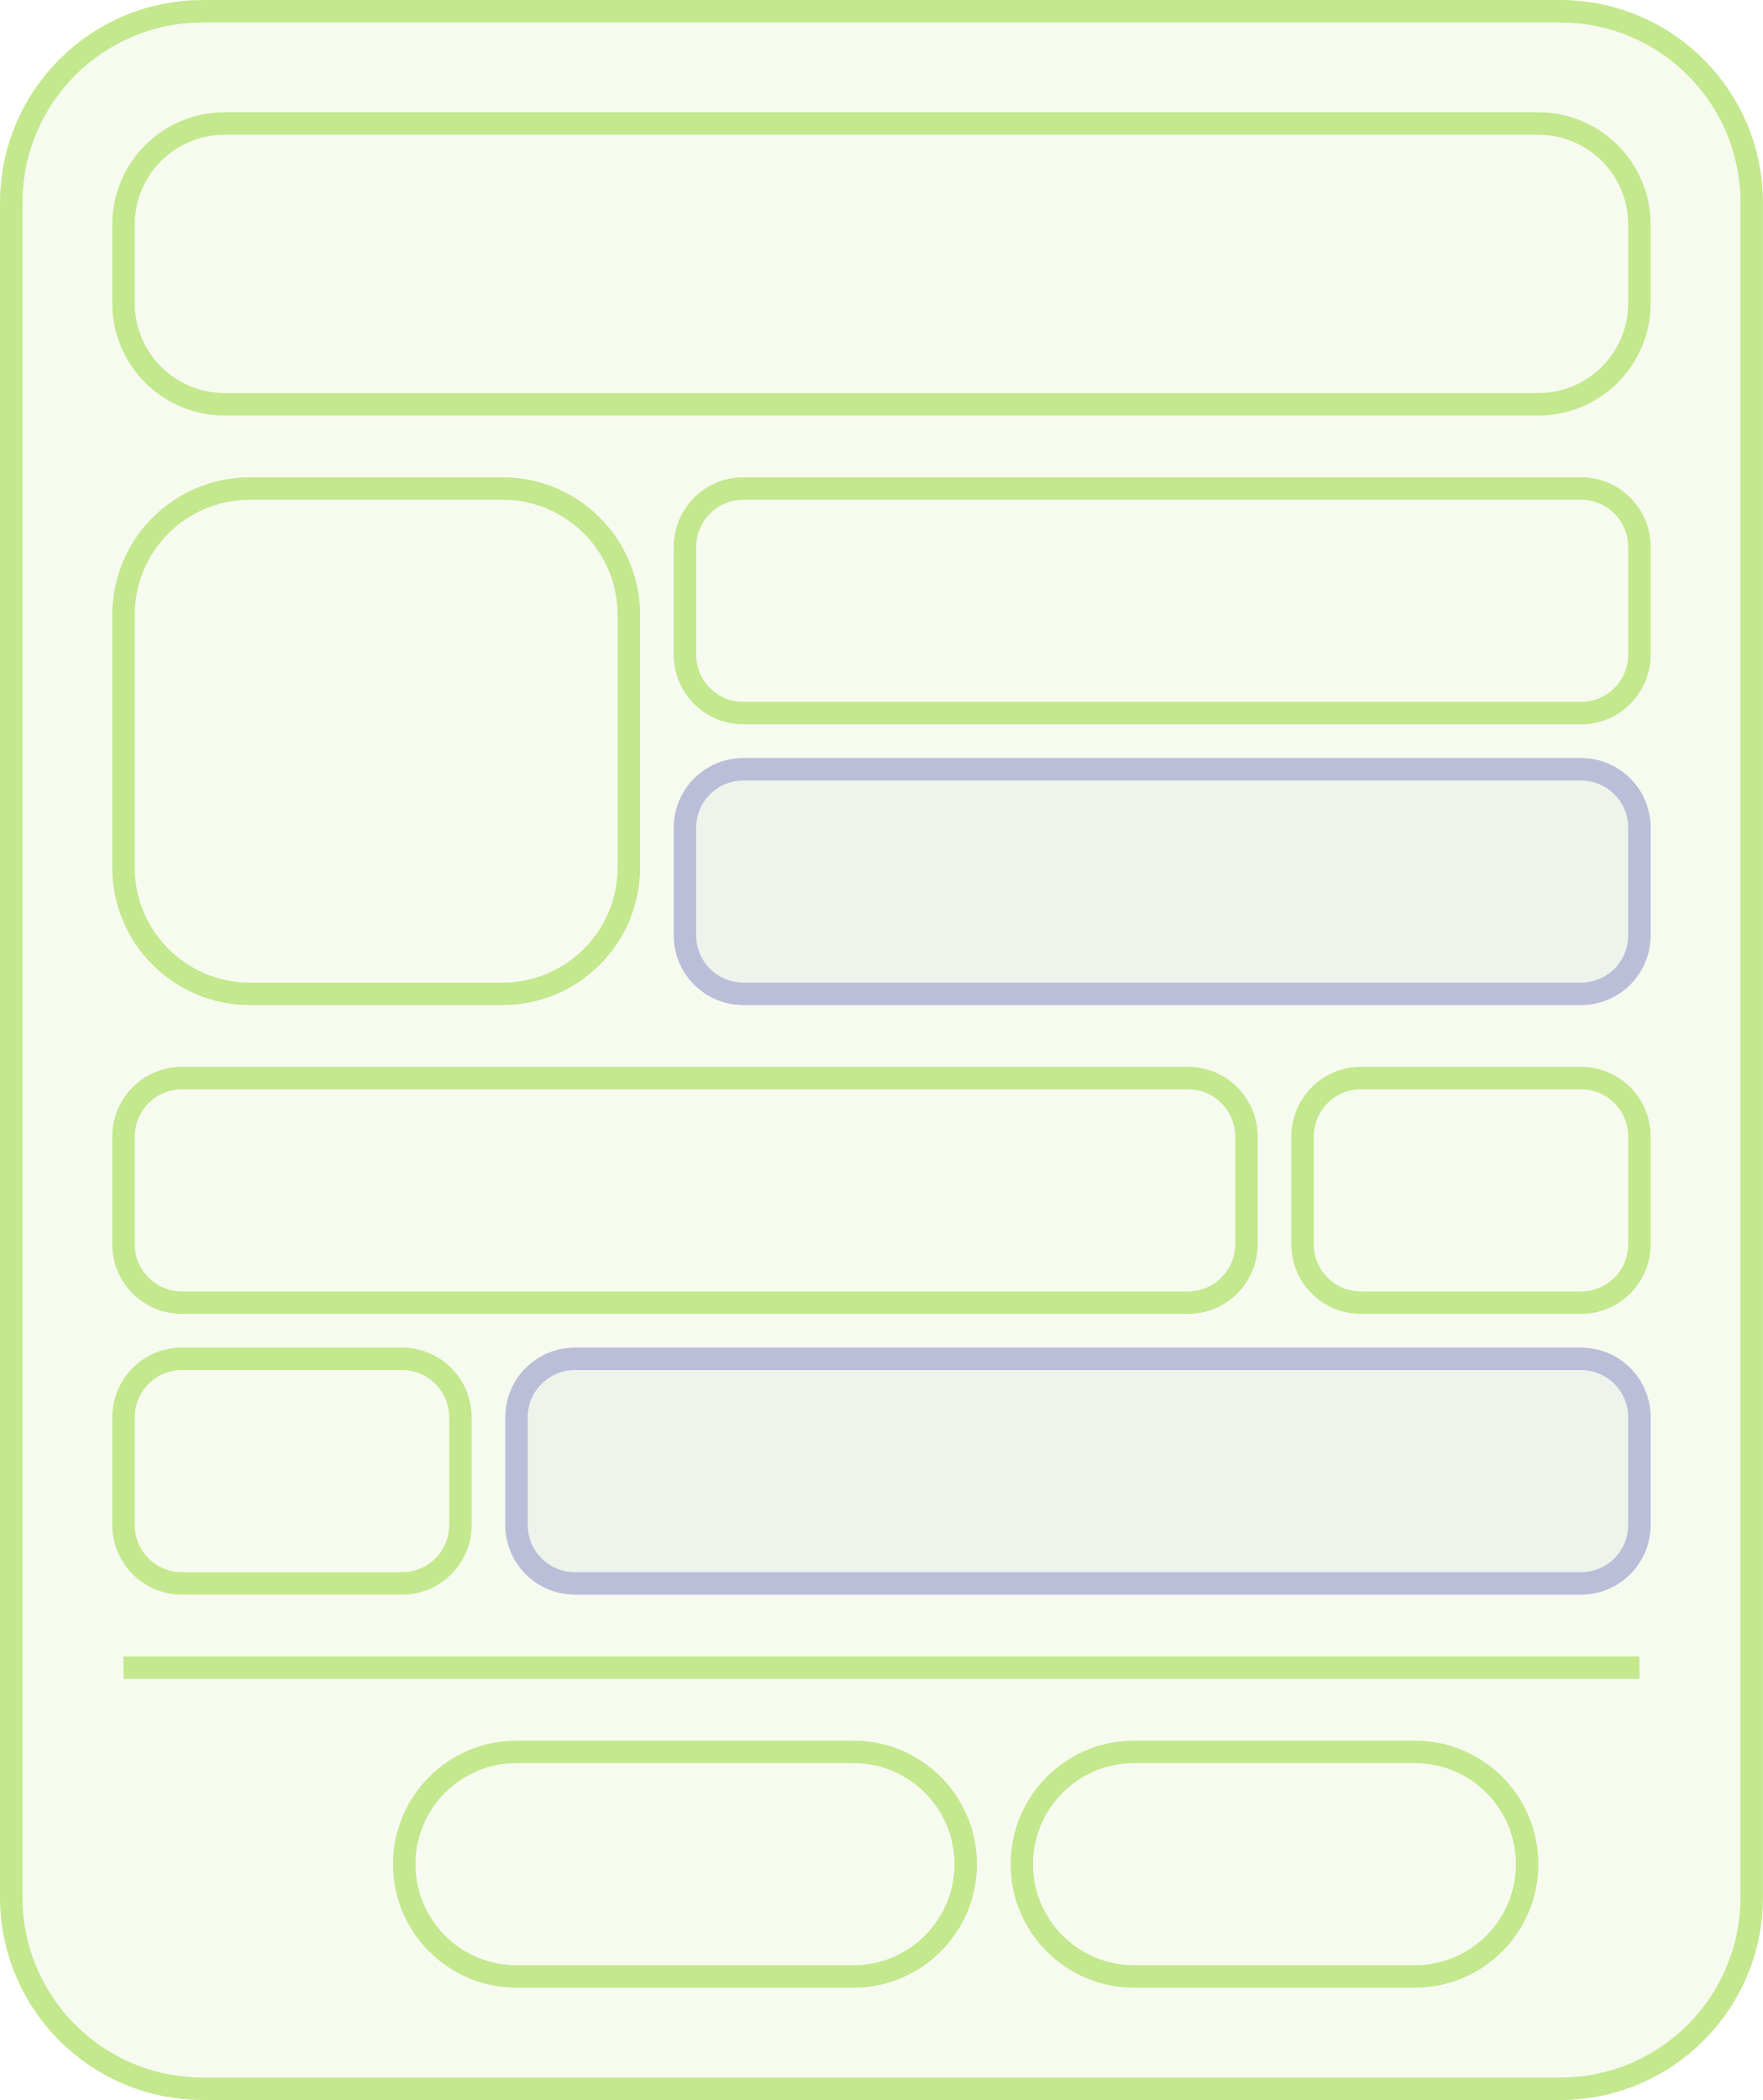
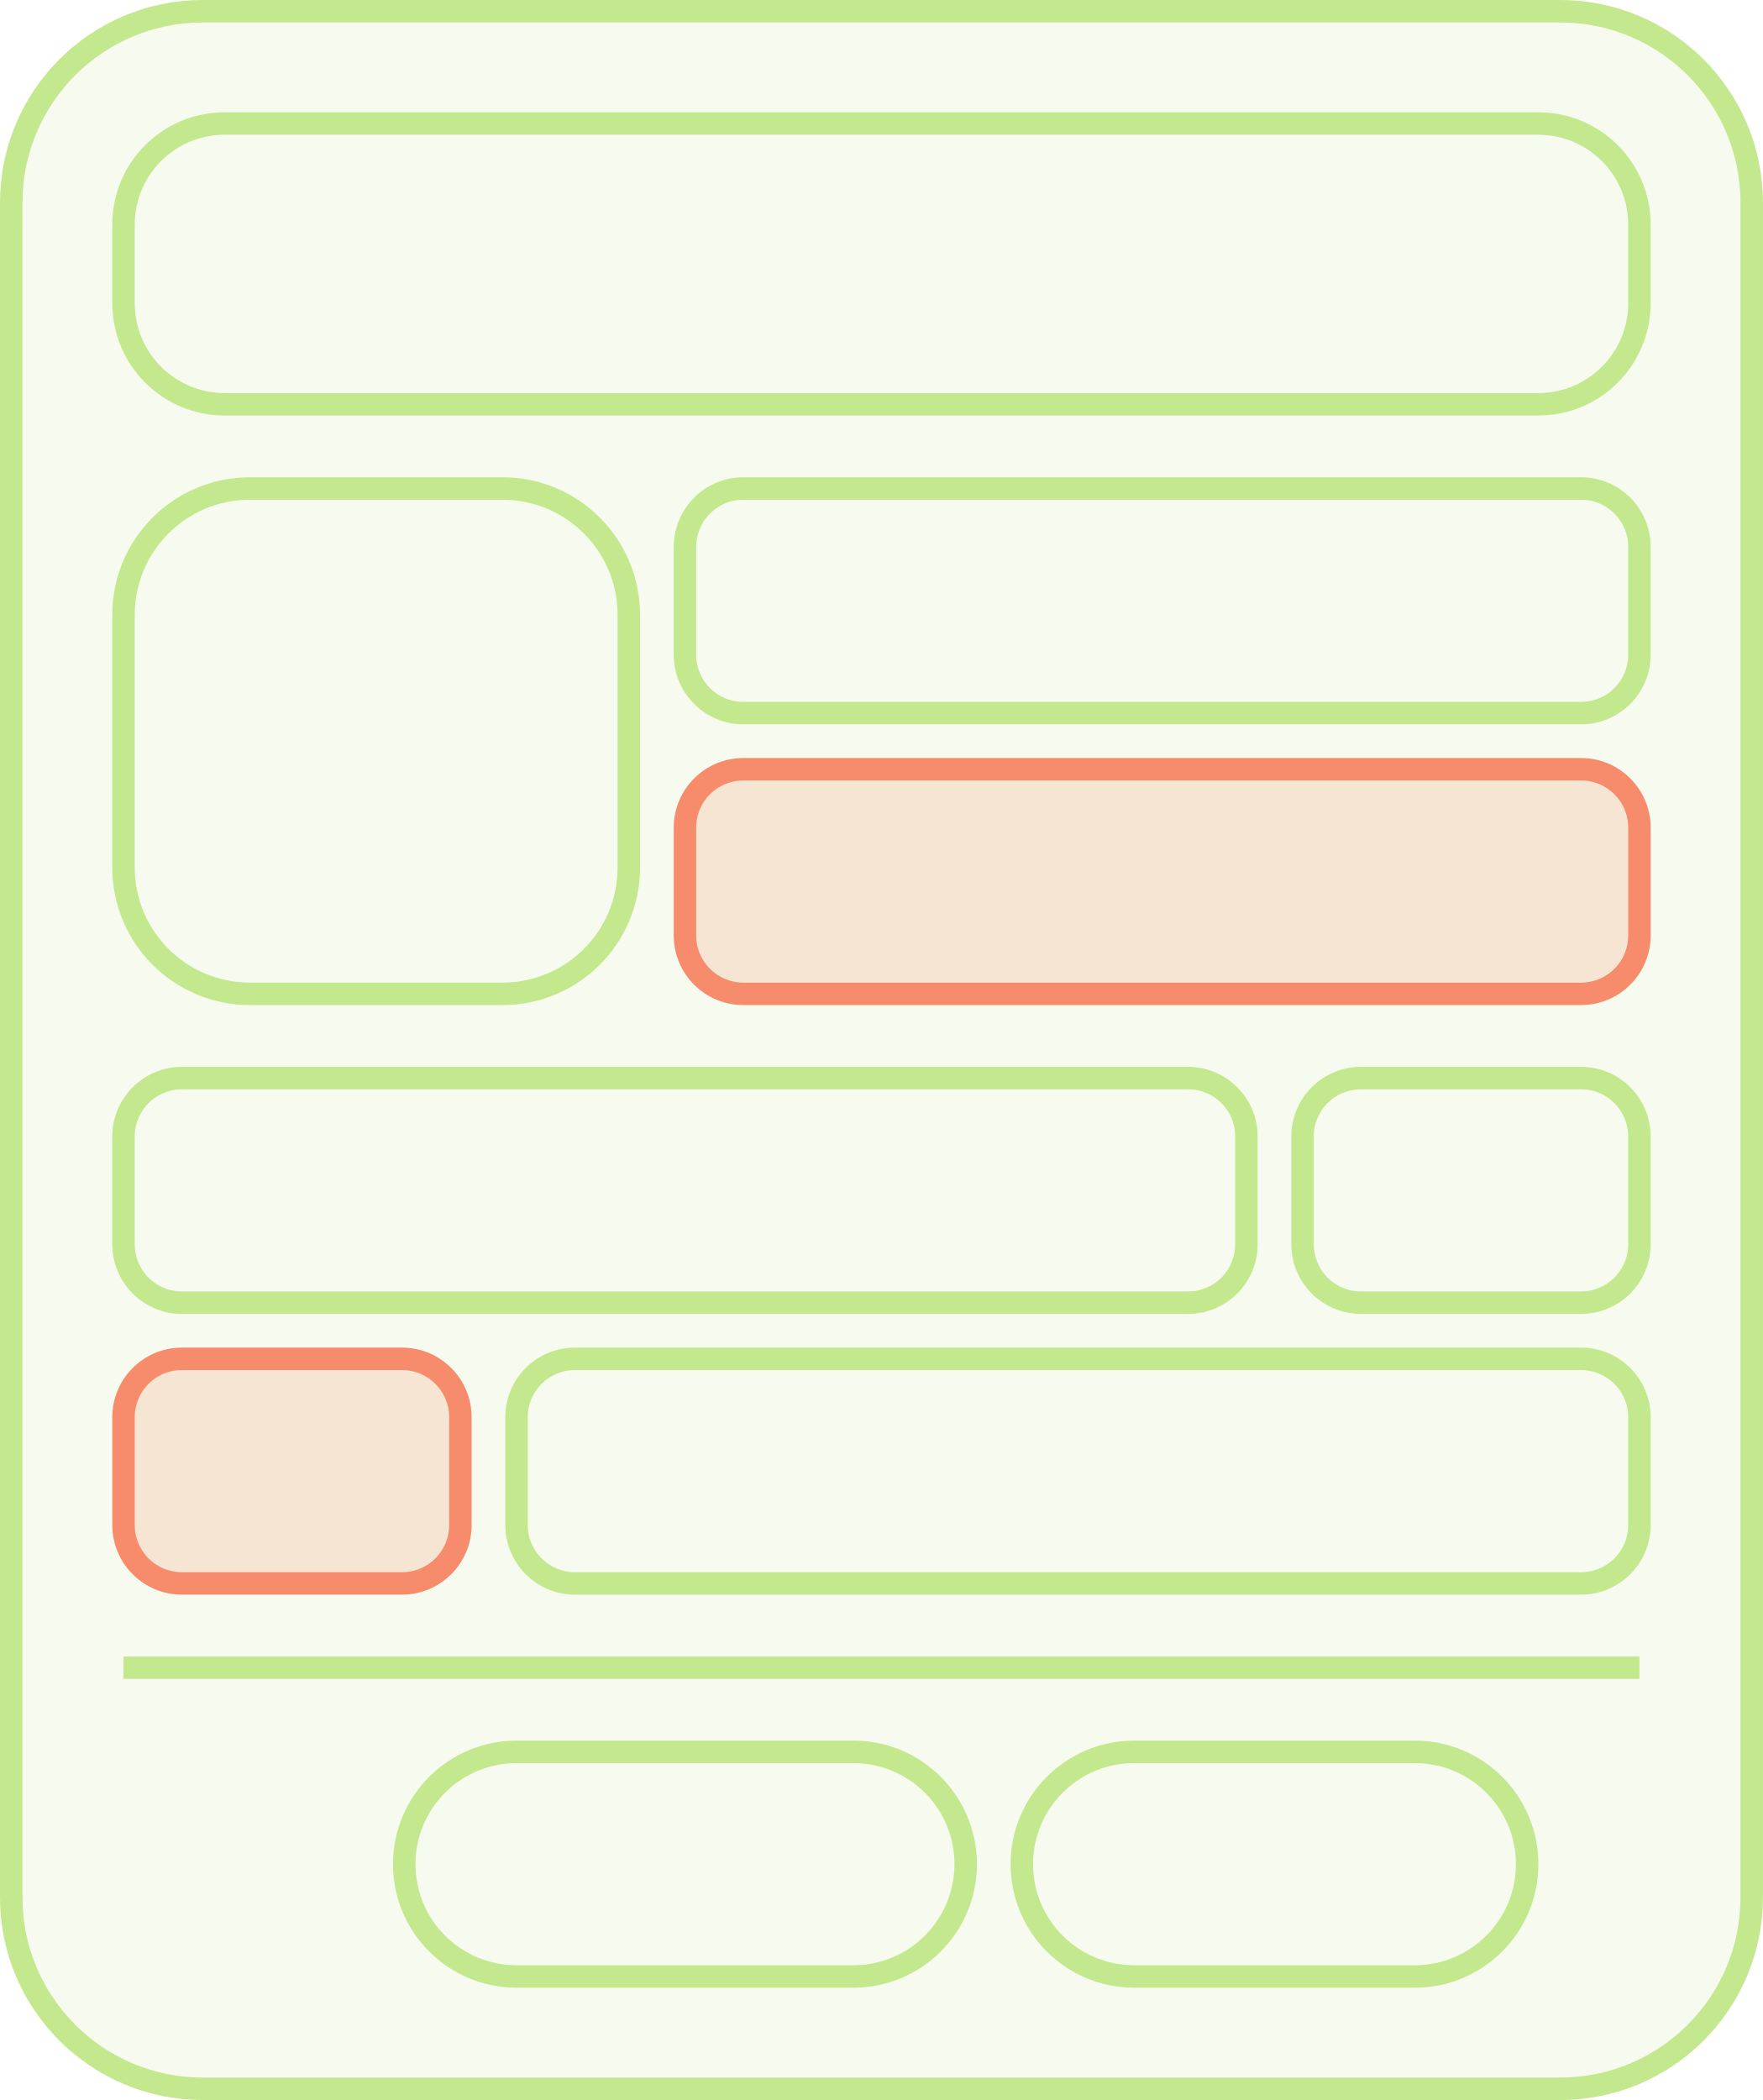
- <svg xmlns="http://www.w3.org/2000/svg" host="65bd71144e" style="background: transparent; background-color: transparent; color-scheme: light;" version="1.1" width="314px" height="374px" viewBox="0 0 314 374" content="&lt;mxfile&gt;&lt;diagram id=&quot;GjGlQ700jsHDDgEDTJEr&quot; name=&quot;Page-1&quot;&gt;7Zhdj6IwFIZ/DcnOhYlQELgcGdfJZk0mcZLdvezAURoLNbV+za9fGFr5Ukc3wg6JV/a8Laf0PKfUHg150W7M8TKcsACoZvSDnYaeNMPQLUtPflJlnymu6WbCnJNADsqFKXkHKfaluiYBrEoDBWNUkGVZ9Fkcgy9KGuacbcvDZoyWZ13iOdSEqY9pXf1FAhFmqmP1c/0ZyDxUM+t92RNhNVgKqxAHbFuQ0EhDHmdMZK1o5wFNg6fikj33/UTv4cU4xOKSB8Y/ZngyWfwO170/b8P4+efy9bV3xIuUVmKvYsDZOg4gdaNraLgNiYDpEvtp7zahnmihiKjsloNfgJMIBHAprwRnC/AYZalC04j1AswX3zQDeWjkOMlE3qH9cHhCBd1MlBmh9JyH9L29gpV6wdyXSaWnr5GtbYPpWq5NCsAF7ArrlyEcA0sWwffJkLBAGdmS6TZPCaQyVroxVSLIxDdUymCZkfOD7xxa0pDcrmBodIlhzgMNKkhjFkMqsVgoZLay5UL02/Cz6vgMu4LPqOCzm8KHuonPsI7juw0ht07IPQ8IIashQGZHAZ3YX7cBZNYB6ZUtZLVGaPAVCA0fh6MnJyOUta8mdMyhOtSU9fBfETpNIbS/AsIObDKjf/4zaJpNnVPOndBFhAZlQAPUFiD3DuhfANV2kNsUIHVDuJ9TN/8Kuq0x7NSNOWeYXHna3WWVv+uWUyZkDRoj1NH7cOuE9OomsltDJK9UENSKb+eYQRw8piW9PDYFRhHb4DdZJEiIwYq8F20msCjYAVAo2hCQokmZv/hIjpSJLC0WuusYr0+Fo1gvK1twoFiQTTl0BbDnKk1yhhdGkjifPAMts/I/f8XW3Af5VLHIWHE0cD9xJDCfg6g5+kijw7KPZVZi5rXSbHhecUajvw==&lt;/diagram&gt;&lt;/mxfile&gt;">
+ <svg xmlns="http://www.w3.org/2000/svg" host="65bd71144e" style="background: transparent; background-color: transparent; color-scheme: light;" version="1.1" width="314px" height="374px" viewBox="0 0 314 374" content="&lt;mxfile&gt;&lt;diagram id=&quot;GjGlQ700jsHDDgEDTJEr&quot; name=&quot;Page-1&quot;&gt;7ZjbbqMwEIafBml7ESlgjpdbmqZabaRKrbS7ly5MghWDI+Oc+vQLxQQDSZpIIRtWvYr9ezzG840hHg358WbM8SKasBCoZgzDjYYeNMPQXd3NfnJlWyieNyyEGSehNKqEF/IOUizNliSEtGYoGKOCLOpiwJIEAlHTMOdsXTebMlpfdYFn0BJeAkzb6i8SiqhQXWtY6U9AZlG5sj6UIzEujaWQRjhka0VCIw35nDFRtOKNDzQPXhmXYt7jgdHdg3FIxCkTxj+meDKZ/46Wgz9v98nTz8Xr62CPFymlYlvGgLNlEkLuRtfQ/ToiAl4WOMhH1xn1TItETOWwNH4GTmIQwKWcCs7m4DPKcoXmERuEmM+/aQby0ch1s4X8XftuN6MMupkpU0LpMQ/5c/tKL/eCeSCTSs8fo9jbCtOl3JsUgAvYKPuXIRwDyzbBt5lJpFBGjmS6rlIClRkr3ZhlIsjEN8qUwTIjZzvfFbSsIbmdwdDoE8OKB7IbSBOWQC6xRJTInLIvN6Jfhp/Vxmc4DXxGA5/TFT7UT3yGtR/fZQh5bULecUAIWR0BMnsK6MD5ugwgsw1Ibxwh62qE7Fsg9Oi4vu0XhIr22YT2OURIdYnQ3T9F6HaF0LkFhD04ZMbw+GvQNLv6TrlfhE4iZNcB2ehagLxbAPQ/vAXtT46Y1xXB8grxdcbOfQt6V0PUqxtzhSi78lwXUePvuuXWCVl2Z4R6eh++OiG9eYicqyGSVyoIW8W3Y8wgCb/nJb0qNgqjmK3wmywSZMQgJe9qnwkslH4IFNQ+hETtUhbMP5IjZyJLi8pwG+P5qbAX62llCw4UC7Kqh04Be6zSJFd4ZiSL88FPnGU2/uenbMkDkLPUImPDke194khgPgPRcvSRRrtt78usrFvVSgvzquKMRn8B&lt;/diagram&gt;&lt;/mxfile&gt;">
  <defs />
  <g>
    <g data-cell-id="0">
      <g data-cell-id="1">
        <g data-cell-id="GJfaMMkXhu-YbBnHLpTT-1">
          <g>
            <rect x="2" y="2" width="310" height="370" rx="34.1" ry="34.1" fill="#c3e88d22" stroke="#c3e88d" stroke-width="4" pointer-events="all" style="fill: rgba(195, 232, 141, 0.133); stroke: rgb(195, 232, 141);" />
          </g>
        </g>
        <g data-cell-id="GJfaMMkXhu-YbBnHLpTT-2">
          <g>
            <rect x="22" y="22" width="270" height="50" rx="18" ry="18" fill="none" stroke="#c3e88d" stroke-width="4" pointer-events="all" style="stroke: rgb(195, 232, 141);" />
          </g>
        </g>
        <g data-cell-id="GJfaMMkXhu-YbBnHLpTT-3">
          <g>
            <rect x="22" y="87" width="90" height="90" rx="22.5" ry="22.5" fill="none" stroke="#c3e88d" stroke-width="4" pointer-events="all" style="stroke: rgb(195, 232, 141);" />
          </g>
        </g>
        <g data-cell-id="GJfaMMkXhu-YbBnHLpTT-4">
          <g>
            <rect x="122" y="87" width="170" height="40" rx="10.4" ry="10.4" fill="none" stroke="#c3e88d" stroke-width="4" pointer-events="all" style="stroke: rgb(195, 232, 141);" />
          </g>
        </g>
        <g data-cell-id="GJfaMMkXhu-YbBnHLpTT-6">
          <g>
-             <rect x="122" y="137" width="170" height="40" rx="10.4" ry="10.4" fill="#babed822" stroke="#babed8" stroke-width="4" pointer-events="all" style="fill: rgba(186, 190, 216, 0.133); stroke: rgb(186, 190, 216);" />
+             <rect x="122" y="137" width="170" height="40" rx="10.4" ry="10.4" fill="#f78c6c33" stroke="#f78c6c" stroke-width="4" pointer-events="all" style="fill: rgba(247, 140, 108, 0.2); stroke: rgb(247, 140, 108);" />
          </g>
        </g>
        <g data-cell-id="GJfaMMkXhu-YbBnHLpTT-7">
          <g>
            <rect x="22" y="192" width="200" height="40" rx="10.4" ry="10.4" fill="none" stroke="#c3e88d" stroke-width="4" pointer-events="all" style="stroke: rgb(195, 232, 141);" />
          </g>
        </g>
        <g data-cell-id="GJfaMMkXhu-YbBnHLpTT-8">
          <g>
            <rect x="232" y="192" width="60" height="40" rx="10.4" ry="10.4" fill="none" stroke="#c3e88d" stroke-width="4" pointer-events="all" style="stroke: rgb(195, 232, 141);" />
          </g>
        </g>
        <g data-cell-id="GJfaMMkXhu-YbBnHLpTT-9">
          <g>
-             <rect x="22" y="242" width="60" height="40" rx="10.4" ry="10.4" fill="none" stroke="#c3e88d" stroke-width="4" pointer-events="all" style="stroke: rgb(195, 232, 141);" />
+             <rect x="22" y="242" width="60" height="40" rx="10.4" ry="10.4" fill="#f78c6c33" stroke="#f78c6c" stroke-width="4" pointer-events="all" style="fill: rgba(247, 140, 108, 0.2); stroke: rgb(247, 140, 108);" />
          </g>
        </g>
        <g data-cell-id="GJfaMMkXhu-YbBnHLpTT-10">
          <g>
-             <rect x="92" y="242" width="200" height="40" rx="10.4" ry="10.4" fill="#babed822" stroke="#babed8" stroke-width="4" pointer-events="all" style="fill: rgba(186, 190, 216, 0.133); stroke: rgb(186, 190, 216);" />
+             <rect x="92" y="242" width="200" height="40" rx="10.4" ry="10.4" fill="none" stroke="#c3e88d" stroke-width="4" pointer-events="all" style="stroke: rgb(195, 232, 141);" />
          </g>
        </g>
        <g data-cell-id="GJfaMMkXhu-YbBnHLpTT-11">
          <g>
            <rect x="182" y="312" width="90" height="40" rx="20" ry="20" fill="none" stroke="#c3e88d" stroke-width="4" pointer-events="all" style="stroke: rgb(195, 232, 141);" />
          </g>
        </g>
        <g data-cell-id="GJfaMMkXhu-YbBnHLpTT-12">
          <g>
            <rect x="72" y="312" width="100" height="40" rx="20" ry="20" fill="none" stroke="#c3e88d" stroke-width="4" pointer-events="all" style="stroke: rgb(195, 232, 141);" />
          </g>
        </g>
        <g data-cell-id="GJfaMMkXhu-YbBnHLpTT-14">
          <g>
            <path d="M 22 297 L 292 297" fill="none" stroke="#c3e88d" stroke-width="4" stroke-miterlimit="10" pointer-events="stroke" style="stroke: rgb(195, 232, 141);" />
          </g>
        </g>
      </g>
    </g>
  </g>
</svg>
